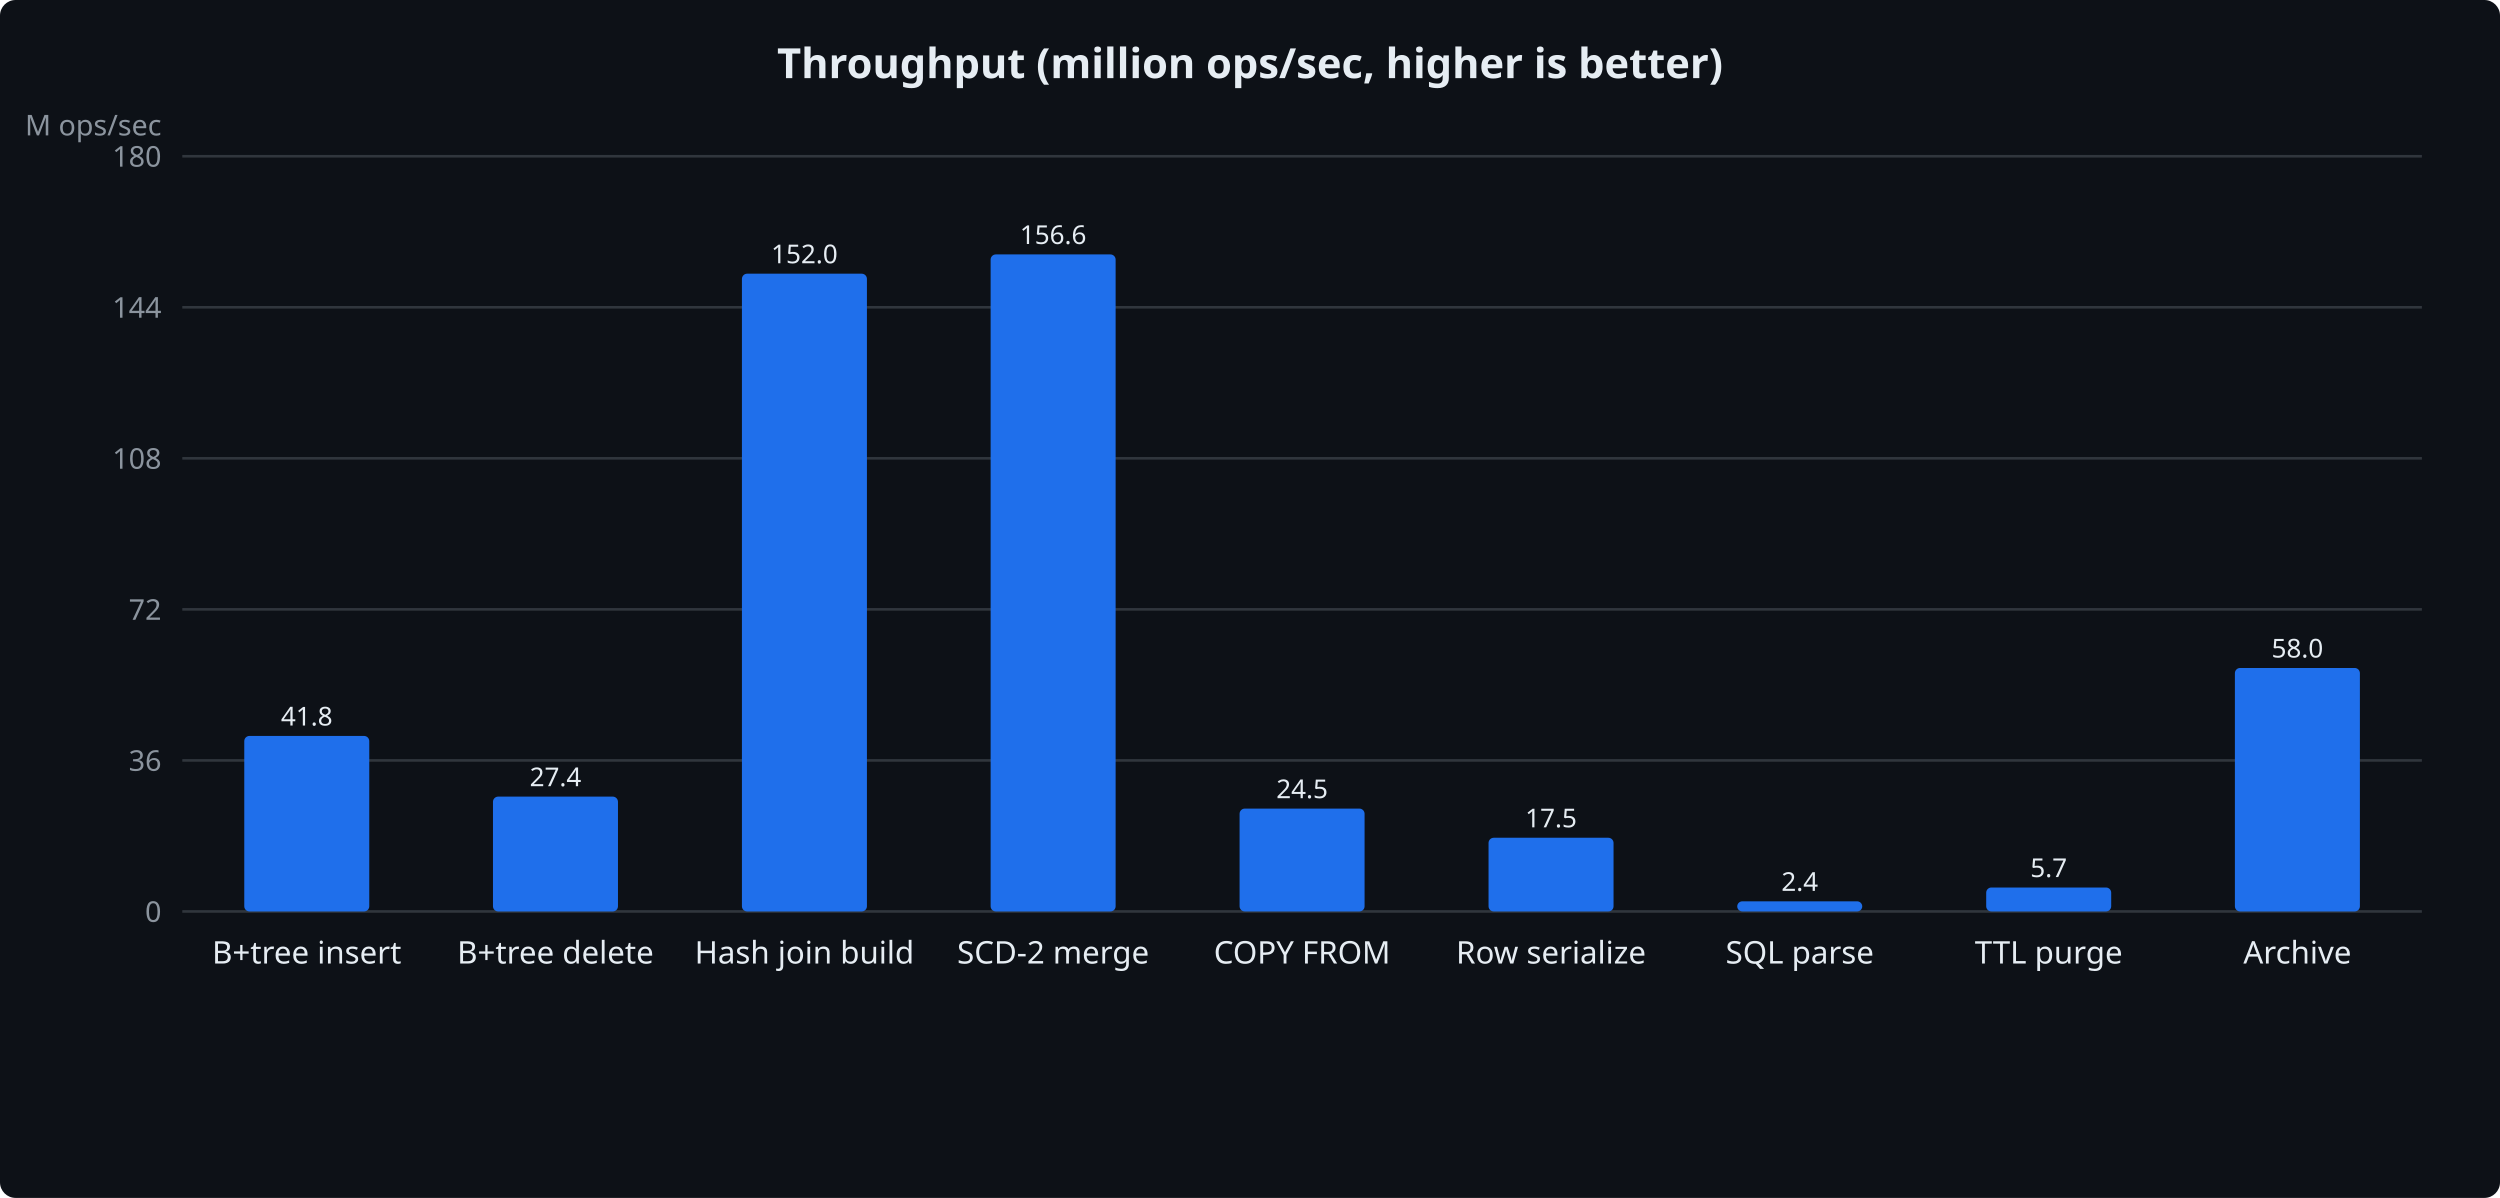
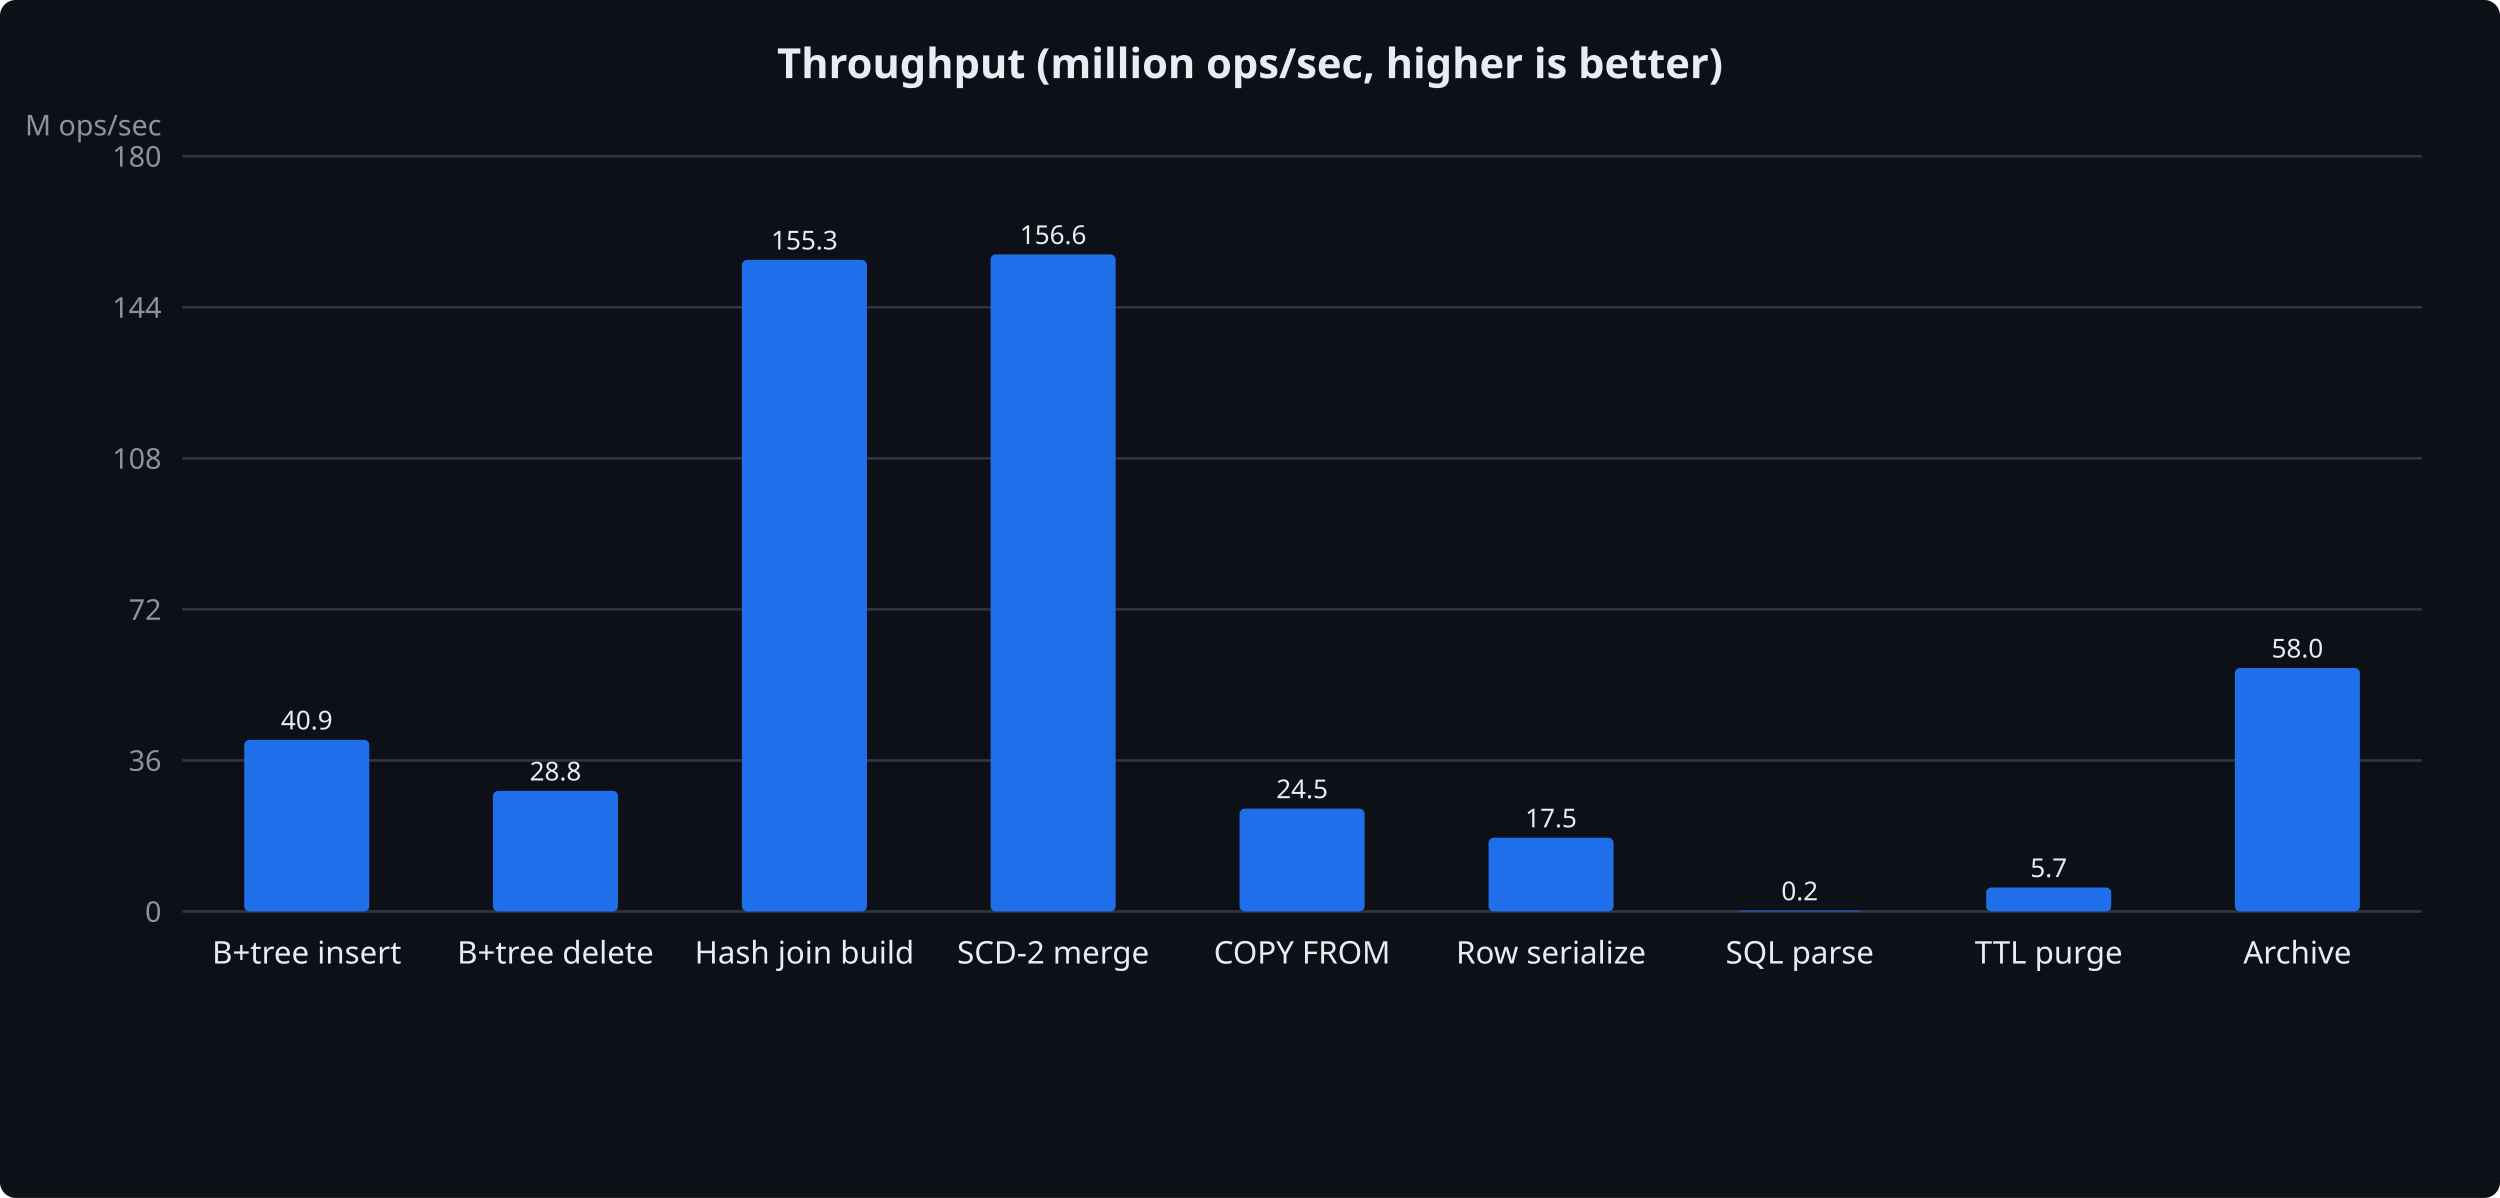
<svg xmlns="http://www.w3.org/2000/svg" viewBox="0 0 960 460" width="100%" font-family="ui-sans-serif, system-ui, sans-serif">
  <rect width="960" height="460" fill="#0d1117" rx="6" />
  <text x="480.0" y="30" text-anchor="middle" fill="#e6edf3" font-size="16" font-weight="600">Throughput (million ops/sec, higher is better)</text>
  <line x1="70" y1="350.0" x2="930" y2="350.0" stroke="#30363d" stroke-width="1" />
  <text x="62" y="354.0" text-anchor="end" fill="#8b949e" font-size="11">0</text>
  <line x1="70" y1="292.0" x2="930" y2="292.0" stroke="#30363d" stroke-width="1" />
  <text x="62" y="296.0" text-anchor="end" fill="#8b949e" font-size="11">36</text>
  <line x1="70" y1="234.0" x2="930" y2="234.0" stroke="#30363d" stroke-width="1" />
  <text x="62" y="238.0" text-anchor="end" fill="#8b949e" font-size="11">72</text>
  <line x1="70" y1="176.0" x2="930" y2="176.0" stroke="#30363d" stroke-width="1" />
  <text x="62" y="180.0" text-anchor="end" fill="#8b949e" font-size="11">108</text>
  <line x1="70" y1="118.0" x2="930" y2="118.0" stroke="#30363d" stroke-width="1" />
  <text x="62" y="122.0" text-anchor="end" fill="#8b949e" font-size="11">144</text>
  <line x1="70" y1="60.0" x2="930" y2="60.0" stroke="#30363d" stroke-width="1" />
  <text x="62" y="64.0" text-anchor="end" fill="#8b949e" font-size="11">180</text>
  <text x="62" y="52" text-anchor="end" fill="#8b949e" font-size="11">M ops/sec</text>
-   <rect x="93.8" y="282.6" width="48.0" height="67.4" fill="#1f6feb" rx="2" />
-   <text x="117.8" y="278.6" text-anchor="middle" fill="#e6edf3" font-size="10">41.8</text>
+   <rect x="93.8" y="284.1" width="48.0" height="65.9" fill="#1f6feb" rx="2" />
+   <text x="117.8" y="280.1" text-anchor="middle" fill="#e6edf3" font-size="10">40.9</text>
  <text x="117.8" y="370" text-anchor="middle" fill="#e6edf3" font-size="12">B+tree insert</text>
-   <rect x="189.3" y="305.9" width="48.0" height="44.1" fill="#1f6feb" rx="2" />
-   <text x="213.3" y="301.9" text-anchor="middle" fill="#e6edf3" font-size="10">27.4</text>
+   <rect x="189.3" y="303.7" width="48.0" height="46.3" fill="#1f6feb" rx="2" />
+   <text x="213.3" y="299.7" text-anchor="middle" fill="#e6edf3" font-size="10">28.8</text>
  <text x="213.3" y="370" text-anchor="middle" fill="#e6edf3" font-size="12">B+tree delete</text>
-   <rect x="284.9" y="105.1" width="48.0" height="244.9" fill="#1f6feb" rx="2" />
-   <text x="308.9" y="101.1" text-anchor="middle" fill="#e6edf3" font-size="10">152.0</text>
+   <rect x="284.9" y="99.8" width="48.0" height="250.2" fill="#1f6feb" rx="2" />
+   <text x="308.9" y="95.8" text-anchor="middle" fill="#e6edf3" font-size="10">155.3</text>
  <text x="308.9" y="370" text-anchor="middle" fill="#e6edf3" font-size="12">Hash join build</text>
  <rect x="380.4" y="97.7" width="48.0" height="252.3" fill="#1f6feb" rx="2" />
  <text x="404.4" y="93.7" text-anchor="middle" fill="#e6edf3" font-size="10">156.6</text>
  <text x="404.4" y="370" text-anchor="middle" fill="#e6edf3" font-size="12">SCD-2 merge</text>
  <rect x="476.0" y="310.5" width="48.0" height="39.5" fill="#1f6feb" rx="2" />
  <text x="500.0" y="306.5" text-anchor="middle" fill="#e6edf3" font-size="10">24.5</text>
  <text x="500.0" y="370" text-anchor="middle" fill="#e6edf3" font-size="12">COPY FROM</text>
  <rect x="571.6" y="321.7" width="48.0" height="28.3" fill="#1f6feb" rx="2" />
  <text x="595.6" y="317.7" text-anchor="middle" fill="#e6edf3" font-size="10">17.5</text>
  <text x="595.6" y="370" text-anchor="middle" fill="#e6edf3" font-size="12">Row serialize</text>
-   <rect x="667.1" y="346.1" width="48.0" height="3.9" fill="#1f6feb" rx="2" />
-   <text x="691.1" y="342.1" text-anchor="middle" fill="#e6edf3" font-size="10">2.4</text>
+   <rect x="667.1" y="349.7" width="48.0" height="0.3" fill="#1f6feb" rx="2" />
+   <text x="691.1" y="345.7" text-anchor="middle" fill="#e6edf3" font-size="10">0.2</text>
  <text x="691.1" y="370" text-anchor="middle" fill="#e6edf3" font-size="12">SQL parse</text>
  <rect x="762.7" y="340.8" width="48.0" height="9.2" fill="#1f6feb" rx="2" />
  <text x="786.7" y="336.8" text-anchor="middle" fill="#e6edf3" font-size="10">5.7</text>
  <text x="786.7" y="370" text-anchor="middle" fill="#e6edf3" font-size="12">TTL purge</text>
  <rect x="858.2" y="256.5" width="48.0" height="93.5" fill="#1f6feb" rx="2" />
  <text x="882.2" y="252.5" text-anchor="middle" fill="#e6edf3" font-size="10">58.0</text>
  <text x="882.2" y="370" text-anchor="middle" fill="#e6edf3" font-size="12">Archive</text>
</svg>
